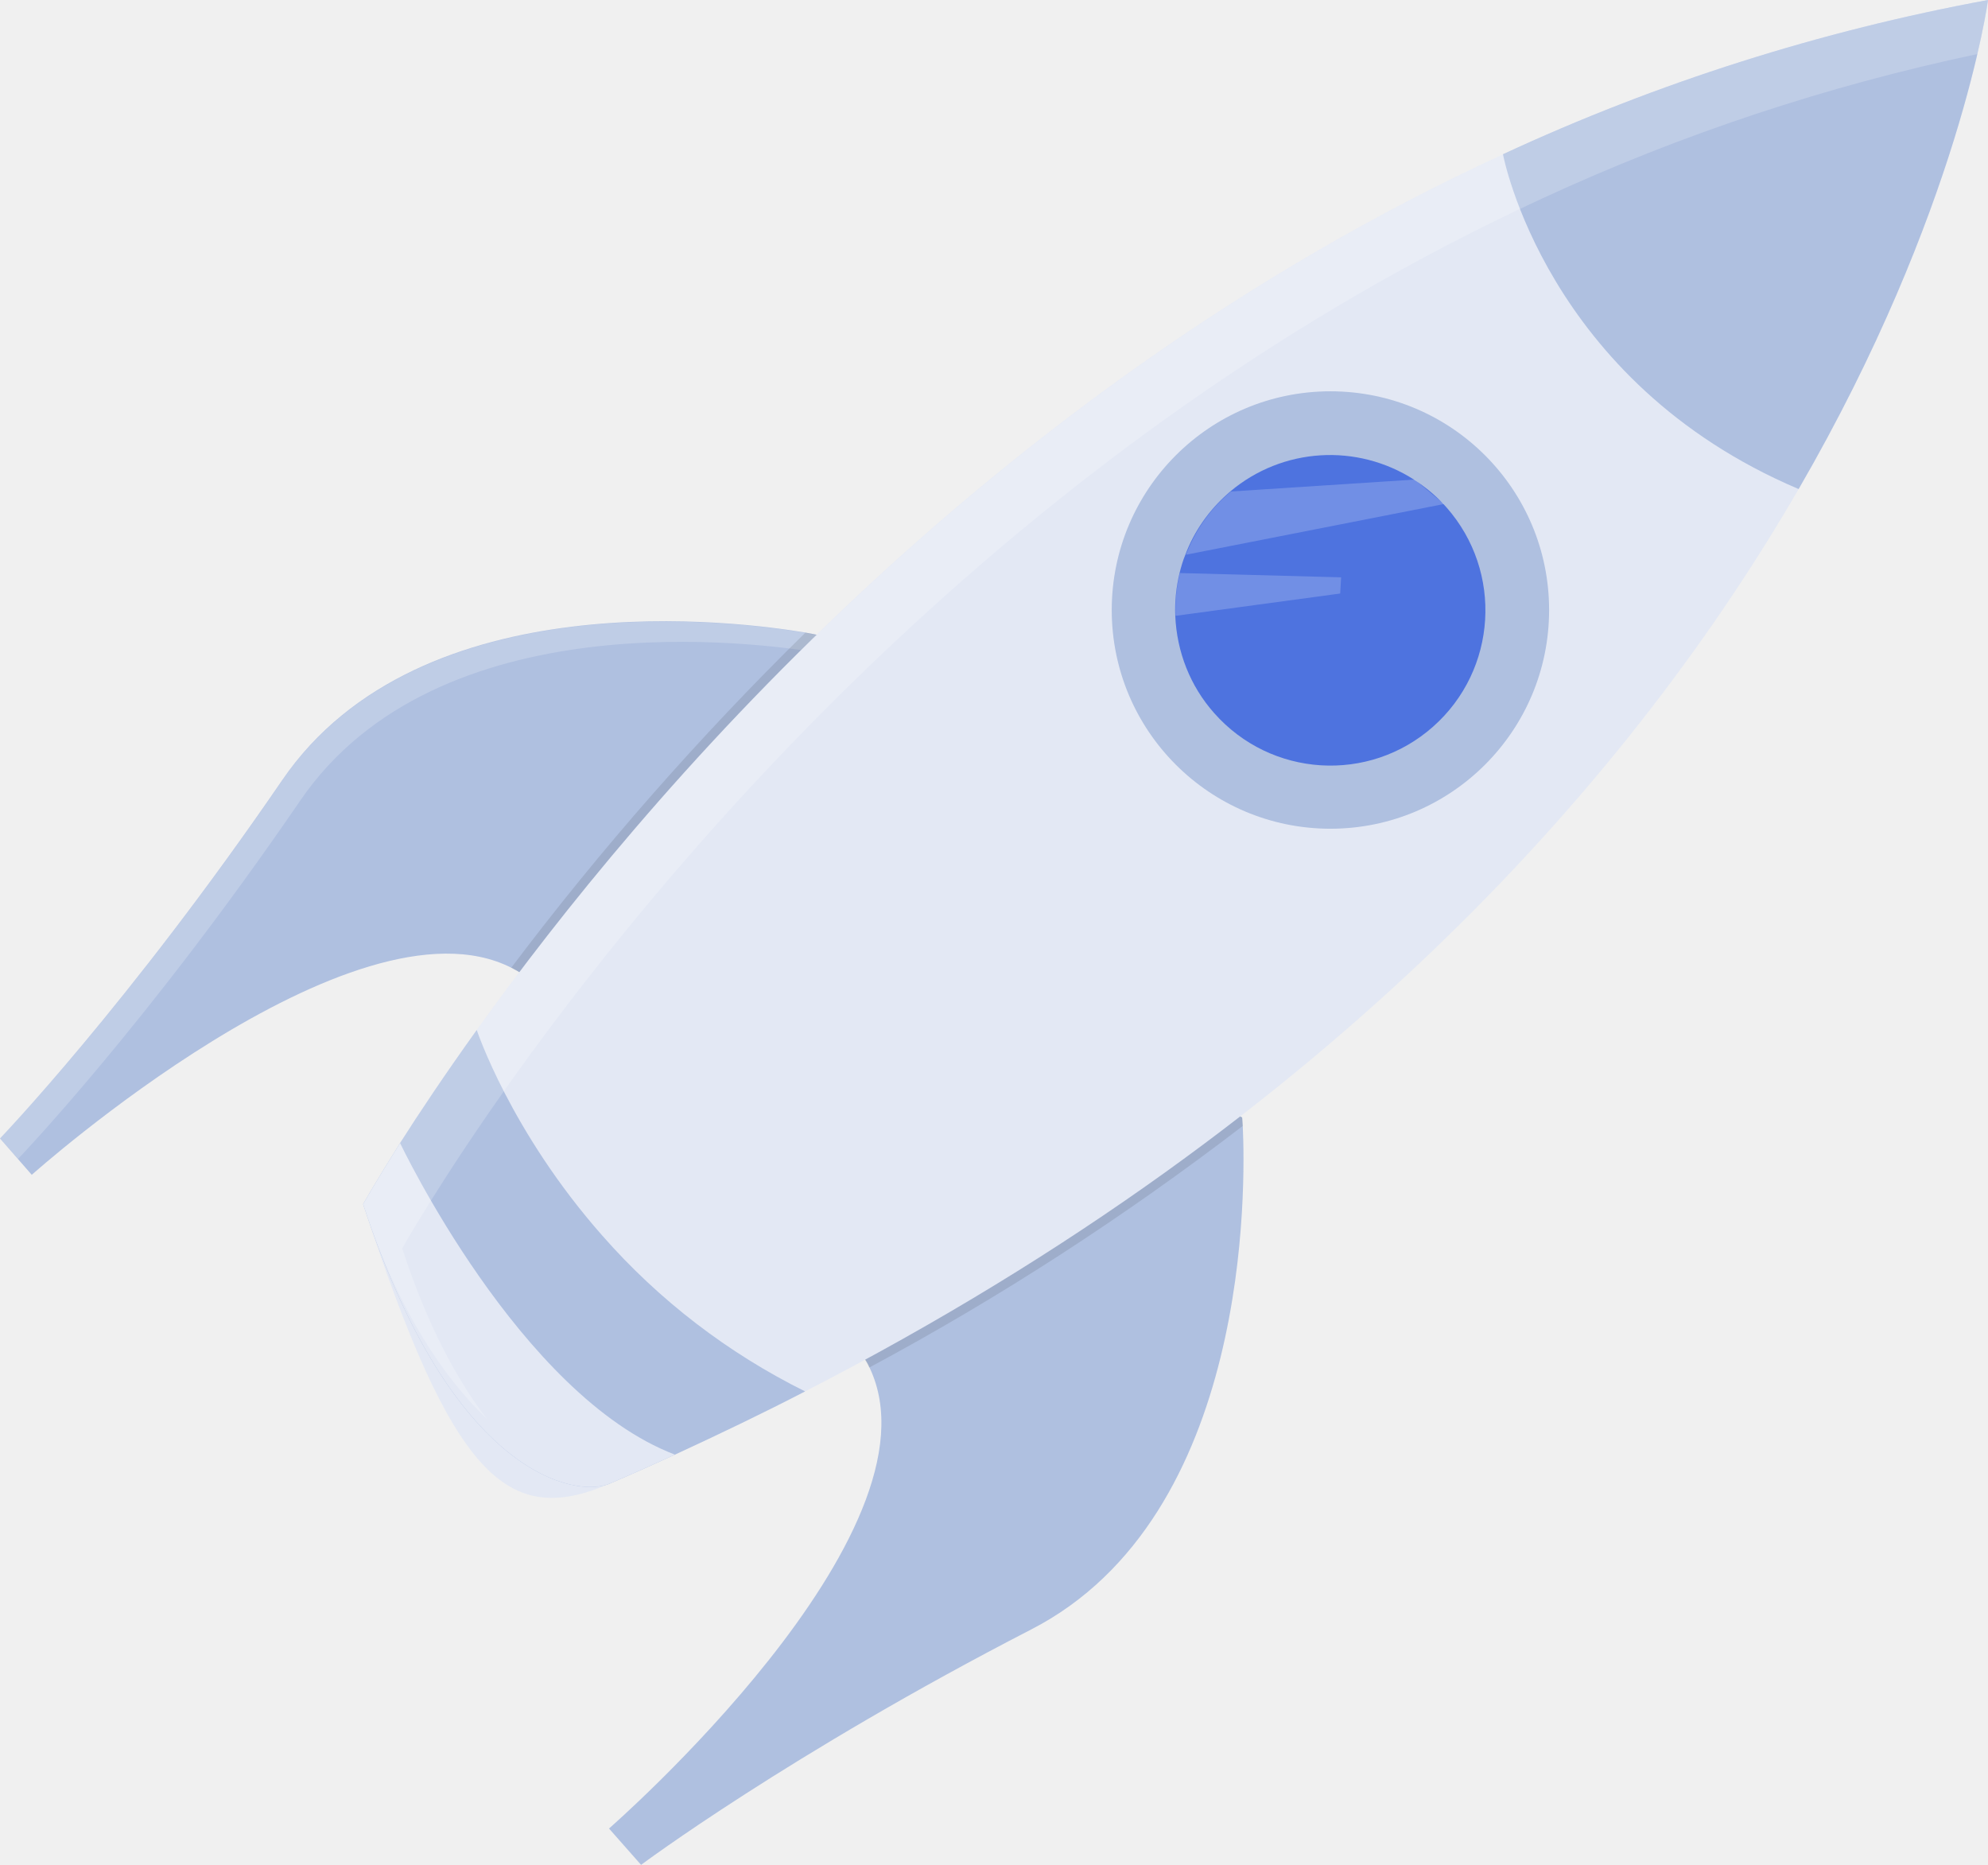
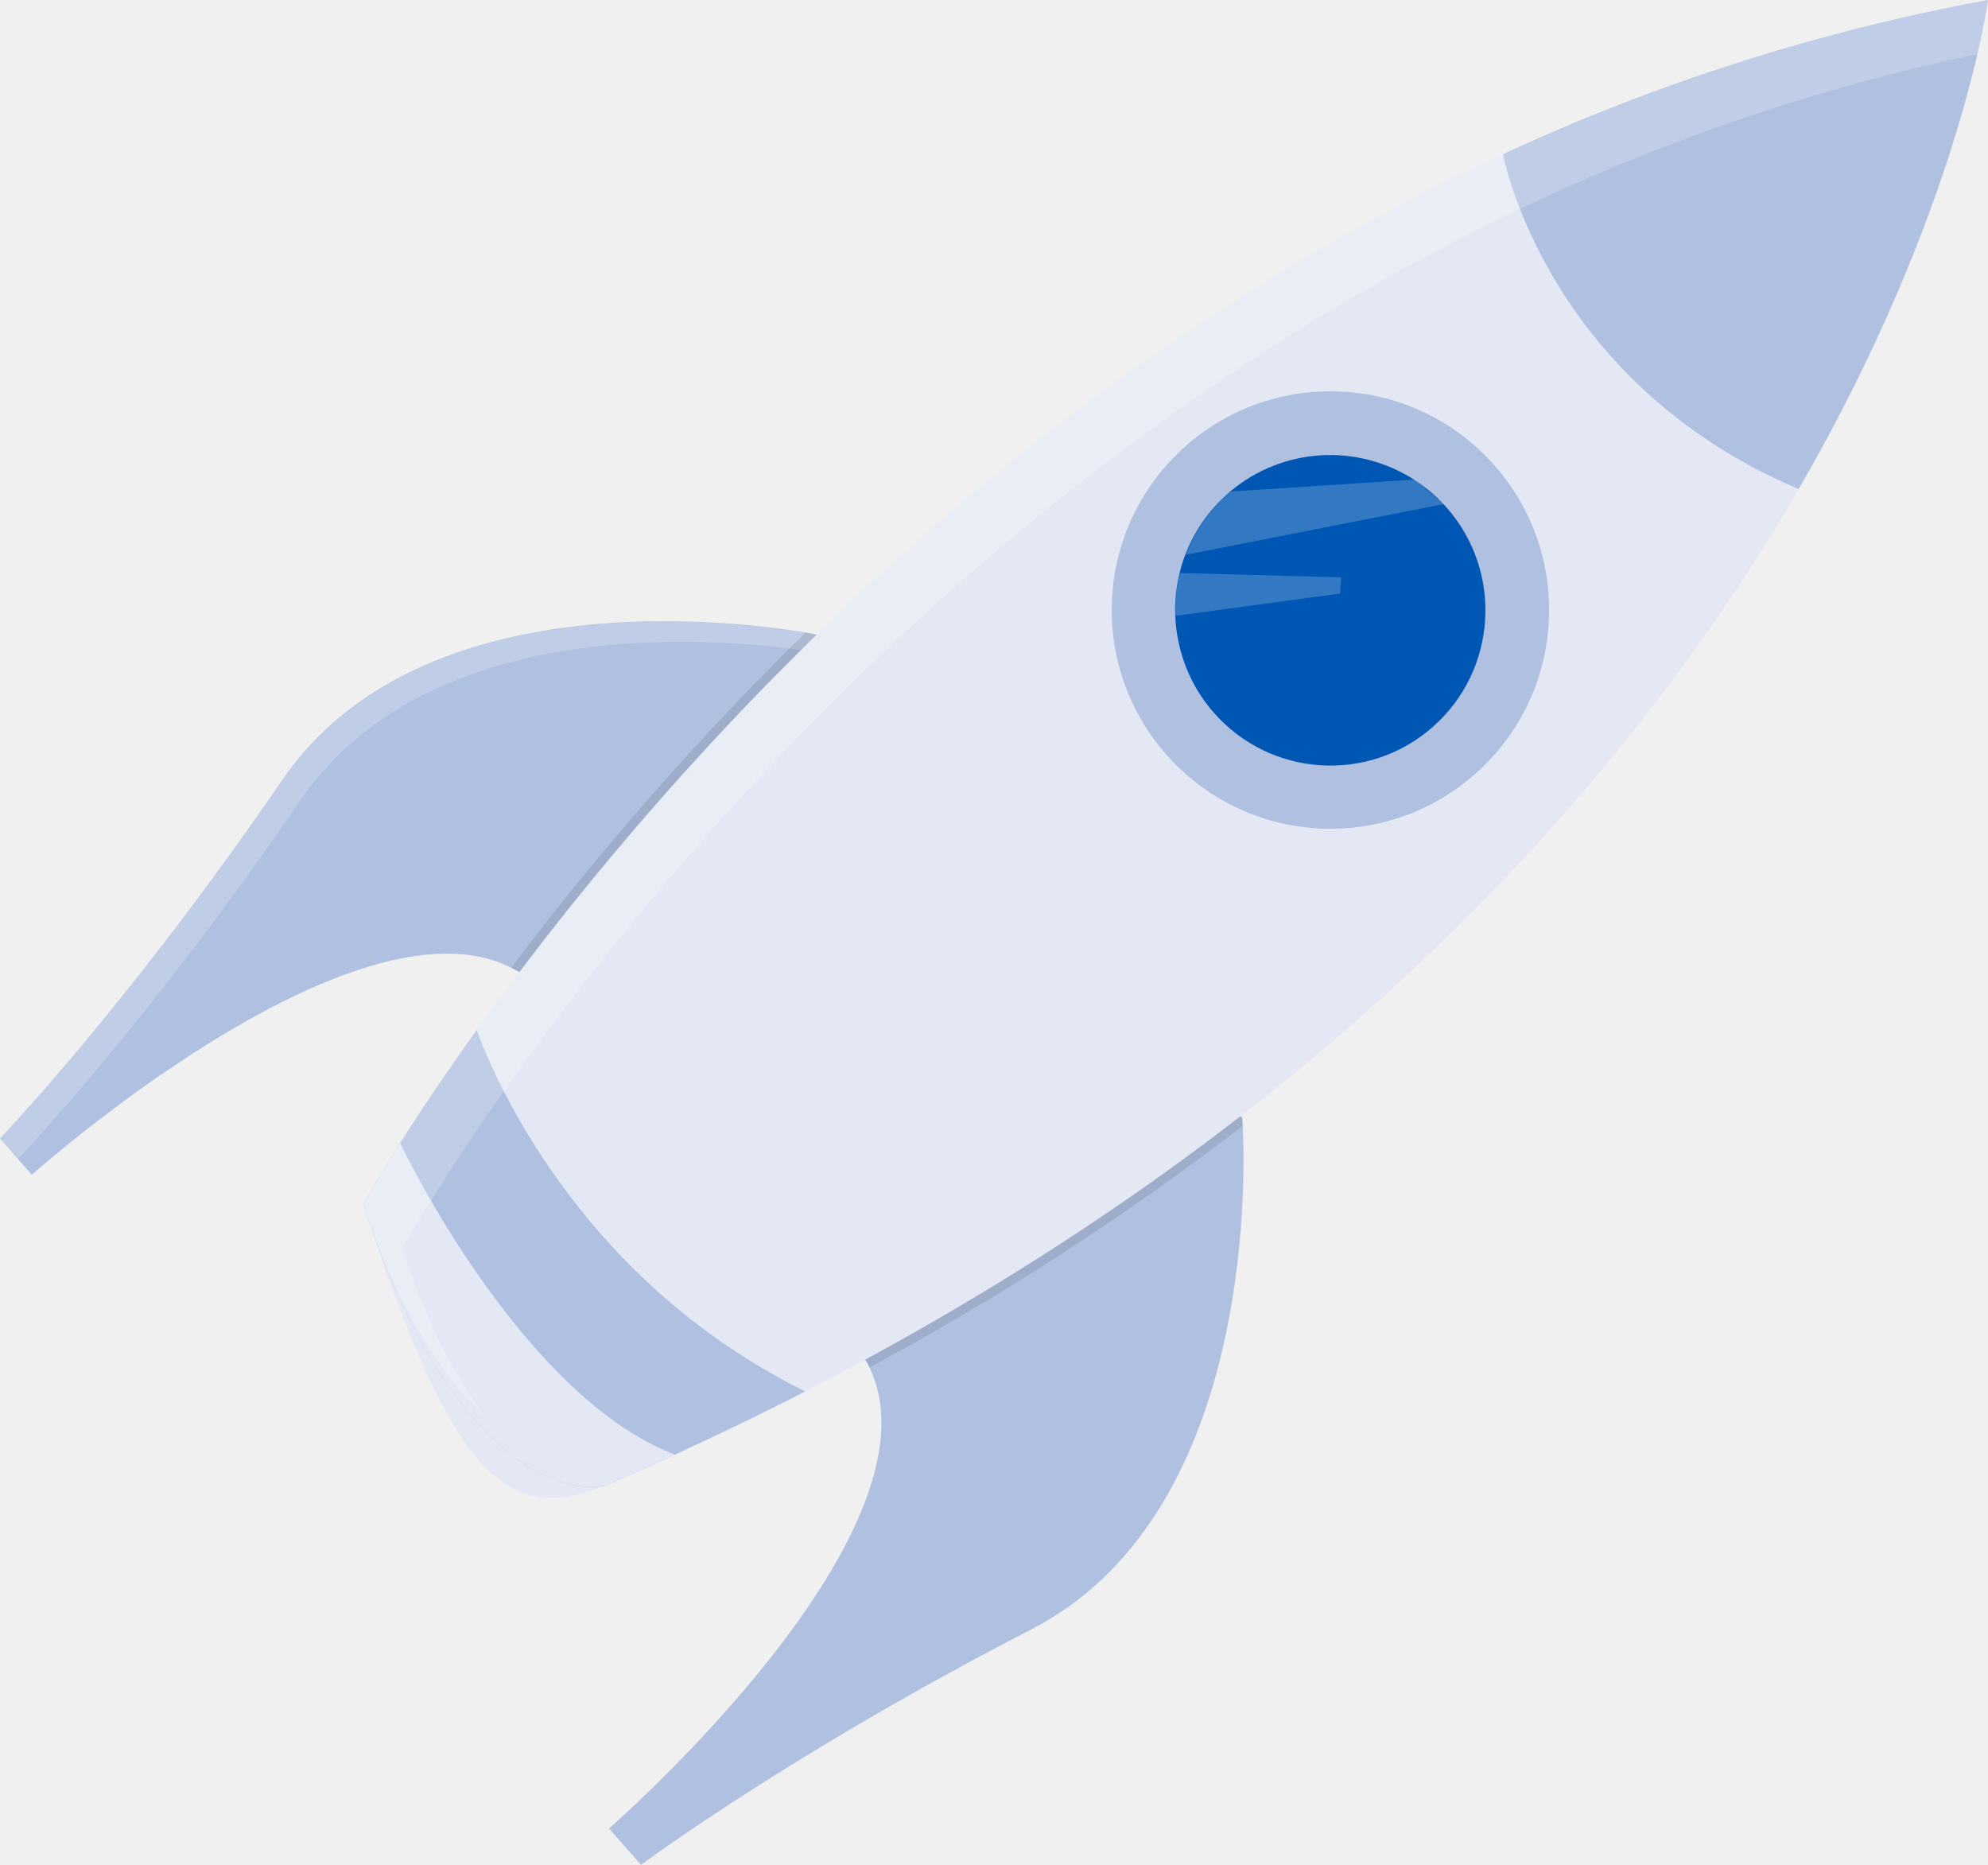
<svg xmlns="http://www.w3.org/2000/svg" version="1.1" id="b759170a-51c3-4e2f-999d-77dec9fd6d11" x="0px" y="0px" viewBox="0 0 650.9 610.5" style="enable-background:new 0 0 650.9 610.5;" xml:space="preserve">
  <style type="text/css">
	.st0{fill:#AFC0E0;}
	.st1{opacity:0.2;fill:#FFFFFF;enable-background:new    ;}
	.st2{opacity:0.1;enable-background:new    ;}
	.st3{fill:#E3E8F4;}
- 	.st4{fill:#4E73DF;}
+ 	.st4{fill:#0056b3;}
</style>
  <path class="st0" d="M174,321c-2-1.6-4.2-3-6.6-4.2c-51.8-26.2-157,67.8-157,67.8L0,372.7c0,0,42.1-43.8,92.4-117.3  c45.2-66.1,150.7-51.8,171.4-48.3c2.3,0.4,3.6,0.7,3.6,0.7C298.7,288.3,174,321,174,321z" />
  <path class="st1" d="M269.4,213.9c-0.6-2-1.3-4-2-6c0,0-1.2-0.2-3.6-0.7c-20.7-3.5-126.2-17.8-171.4,48.3C42.1,329,0,372.7,0,372.7  l5.9,6.7c0,0,42.1-43.8,92.4-117.3C143.3,196.3,248,210.2,269.4,213.9z" />
  <path class="st0" d="M337.7,533.4c-79.2,40.8-127.8,77.1-127.8,77.1l-10.5-11.9c0,0,111.1-96.8,85.3-150.9c-0.5-1.2-1.2-2.3-1.9-3.4  c0,0,47.9-119.6,123.9-78.5c0,0,0.1,1,0.2,2.9C407.8,387.8,409.7,496.3,337.7,533.4z" />
  <path class="st2" d="M174,321c-2-1.6-4.2-3-6.6-4.2c29.3-38.9,61.5-75.5,96.3-109.7c2.3,0.4,3.6,0.7,3.6,0.7  C298.7,288.3,174,321,174,321z" />
  <path class="st2" d="M406.9,368.6c-38.6,29.6-79.4,56.1-122.3,79.1c-0.5-1.2-1.2-2.3-1.9-3.4c0,0,47.9-119.6,123.9-78.5  C406.7,365.7,406.8,366.7,406.9,368.6z" />
  <path class="st3" d="M263.6,455.5c-20.3,10.4-41.6,20.5-64,30.2c-33.6,14.6-51.5-2.2-80.7-91.5c0,0,12.5-22.5,37.2-57  c54.3-75.8,167.5-209.1,336.1-286.7C542.7,27.1,596.1,10.1,650.9,0c0,0-9.1,68.8-62,160.1S439.1,365.3,263.6,455.5z" />
  <circle class="st0" cx="435.6" cy="199.7" r="71.6" />
  <path class="st4" d="M469.2,237.9c-21,18.6-53.1,16.6-71.7-4.5c-7.8-8.8-12.2-20-12.7-31.8c-0.2-4.7,0.3-9.4,1.4-14  c0.5-2,1.1-4.1,1.9-6c2.9-7.7,7.7-14.5,13.8-19.9c0.3-0.3,0.6-0.5,0.9-0.8c17.1-14.4,41.5-15.9,60.3-3.8c3.5,2.3,6.7,4.9,9.5,7.9  l1,1.1C492.2,187.2,490.2,219.3,469.2,237.9C469.2,237.8,469.2,237.9,469.2,237.9z" />
  <path class="st0" d="M588.9,160.1c-83-35.2-96.8-109.6-96.8-109.6C542.7,27,596.1,10.1,650.9,0C650.9,0,641.8,68.8,588.9,160.1z" />
  <path class="st0" d="M263.6,455.5c-13.7,7.1-27.9,13.9-42.6,20.7c-7,3.2-14.1,6.4-21.4,9.5c-10.9,4.7-51.5-2.2-80.7-91.5  c0,0,4.1-7.3,12.1-20c6.1-9.6,14.5-22.2,25.1-37c0,0,11,33.2,41.1,67.3C215.8,425.7,238.4,443,263.6,455.5z" />
  <path class="st3" d="M221,476.2c-7,3.2-14.1,6.4-21.4,9.5c-10.9,4.7-51.5-2.2-80.7-91.5c0,0,4.1-7.3,12.1-20  C131,374.2,170.2,456.9,221,476.2z" />
  <path class="st1" d="M463.2,157l-0.1,0l-60.1,3.9c-0.3,0.3-0.6,0.5-0.9,0.8c-6.2,5.4-10.9,12.3-13.8,19.9l84.5-16.6L463.2,157z" />
  <path class="st1" d="M438.8,194.3l-53.9,7.3c-0.2-4.7,0.3-9.4,1.4-14l52.8,1.4L438.8,194.3z" />
  <path class="st1" d="M131.7,408.7c0,0,12.5-22.5,37.2-57C223.2,276,336.4,142.7,504.9,65c45.6-21.1,93.3-36.9,142.5-47.3  C650.1,6.4,650.9,0,650.9,0c-54.8,10.1-108.2,27-158.7,50.5c-168.6,77.7-281.8,211-336.1,286.7c-24.7,34.4-37.2,57-37.2,57  c11.5,35.3,26.6,57,40.5,70.3C149.4,451.4,139.7,433.3,131.7,408.7z" />
</svg>
